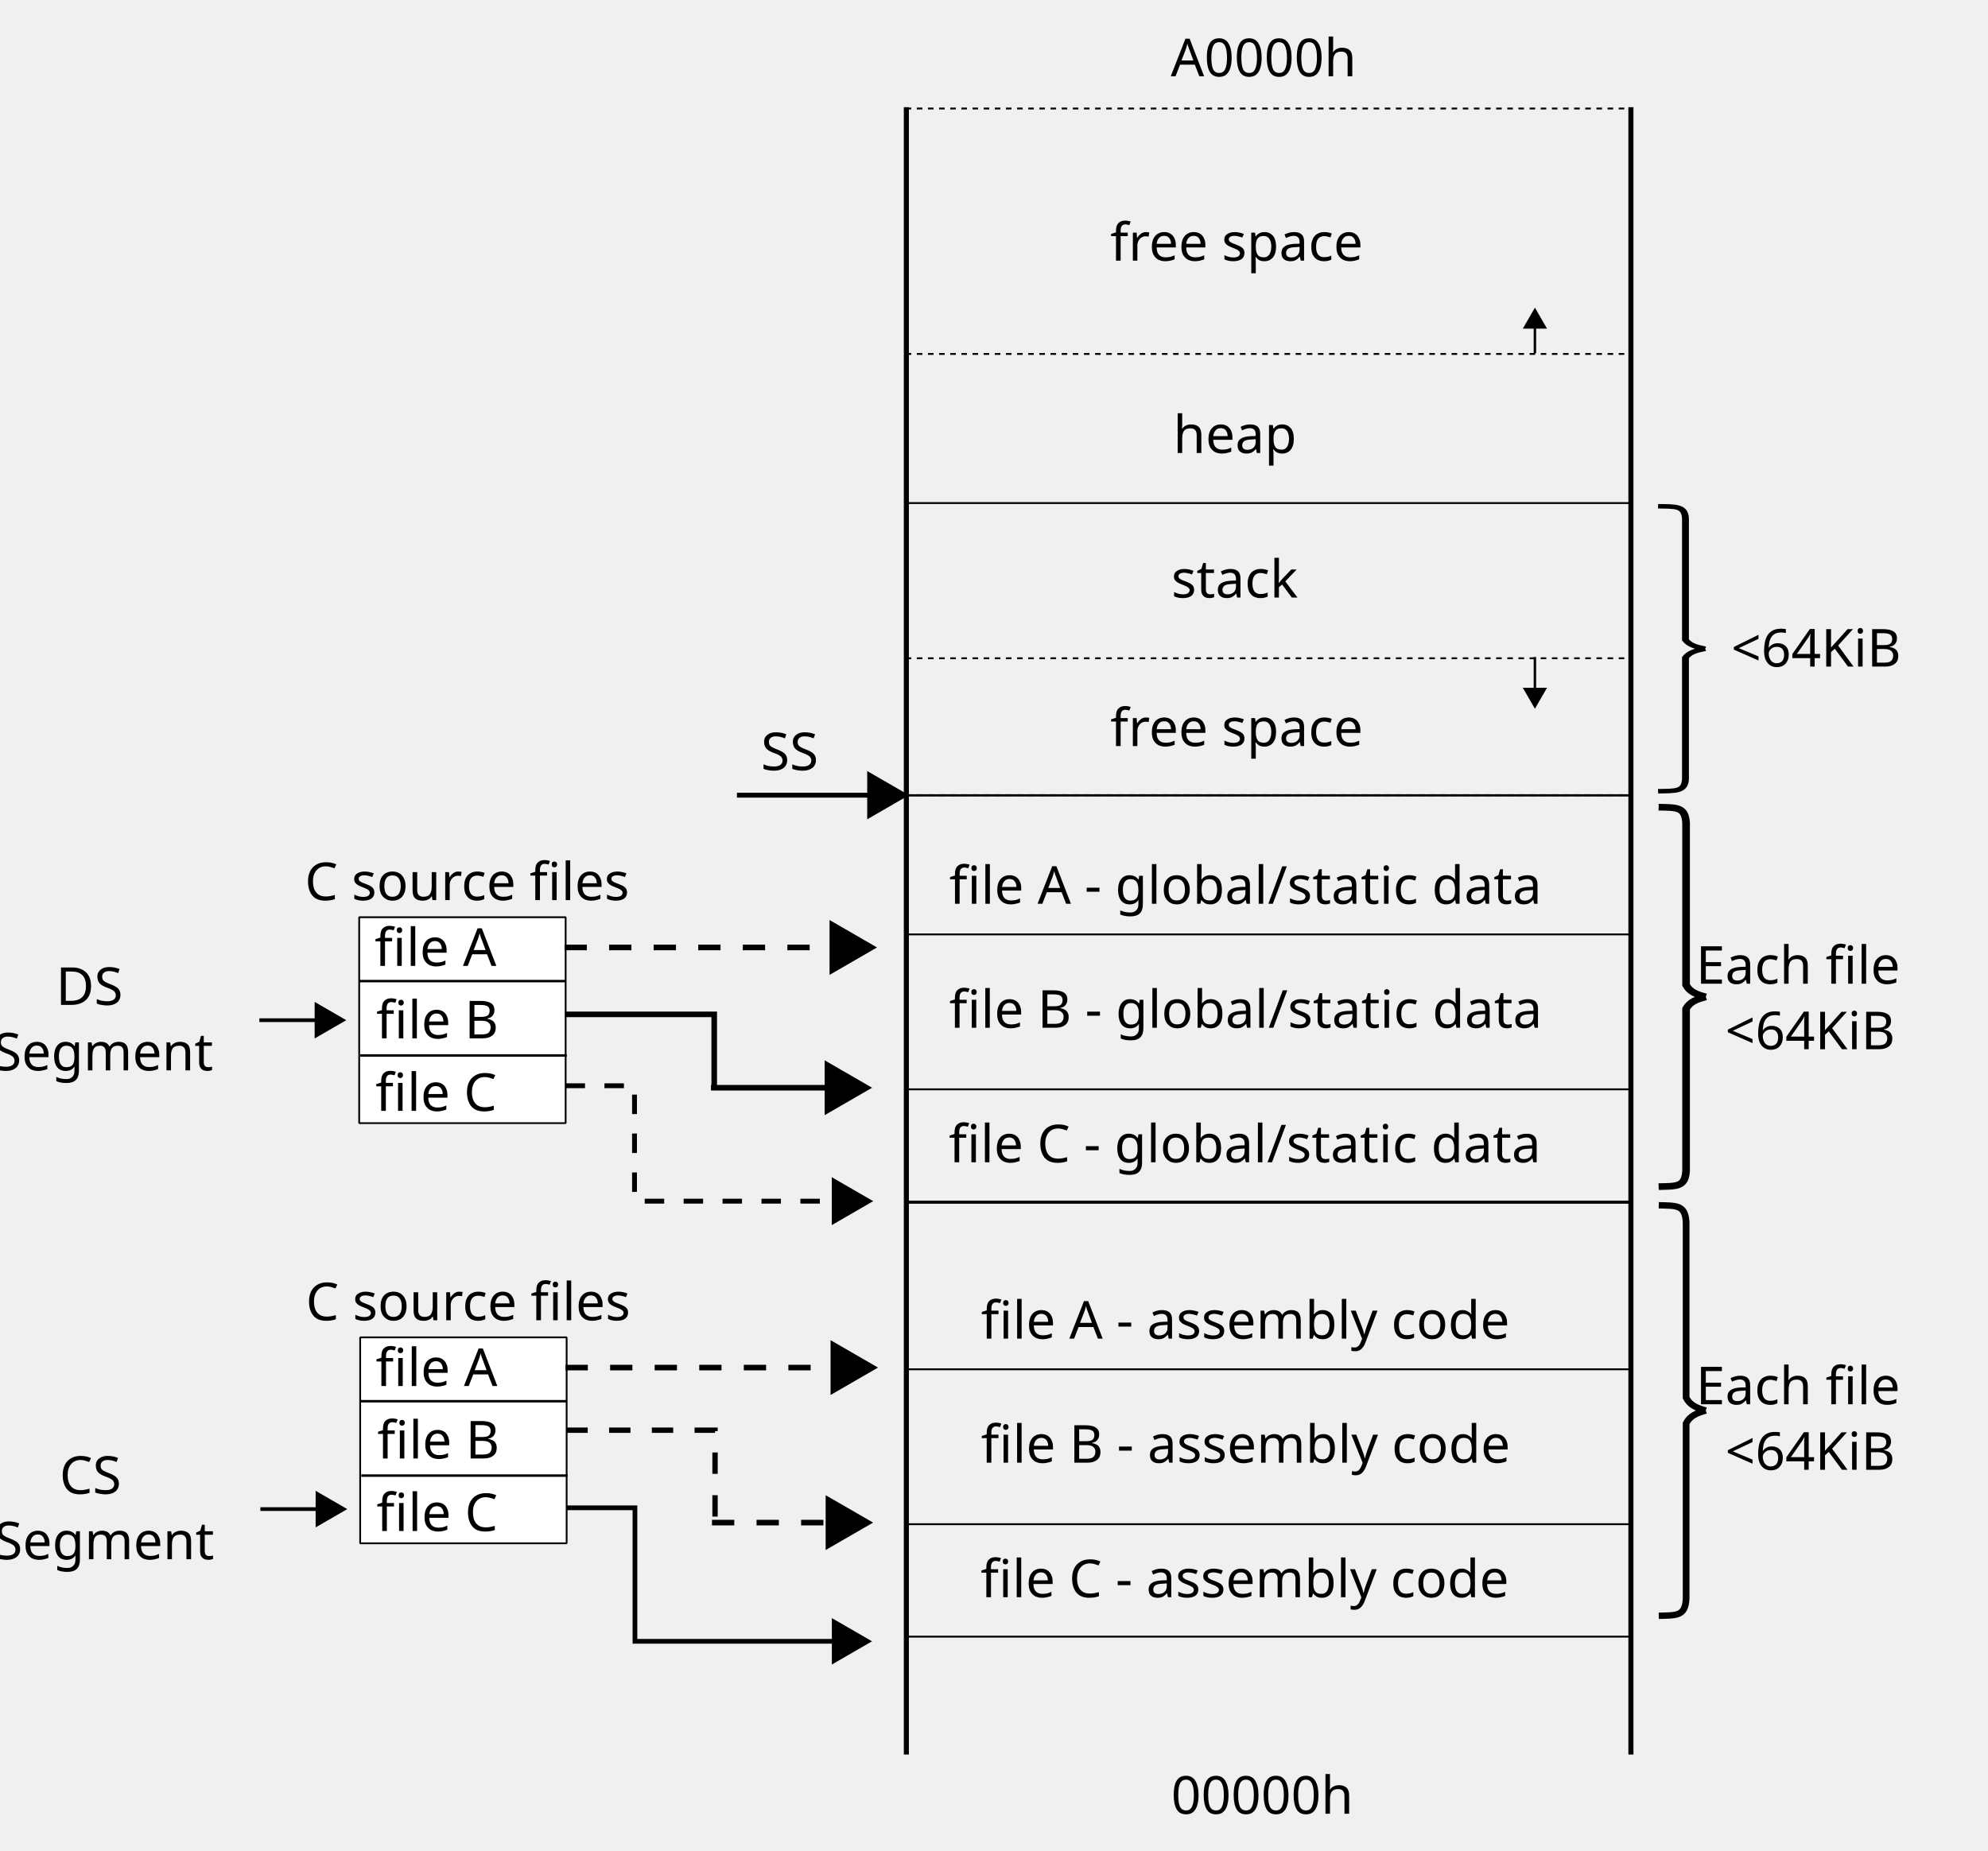
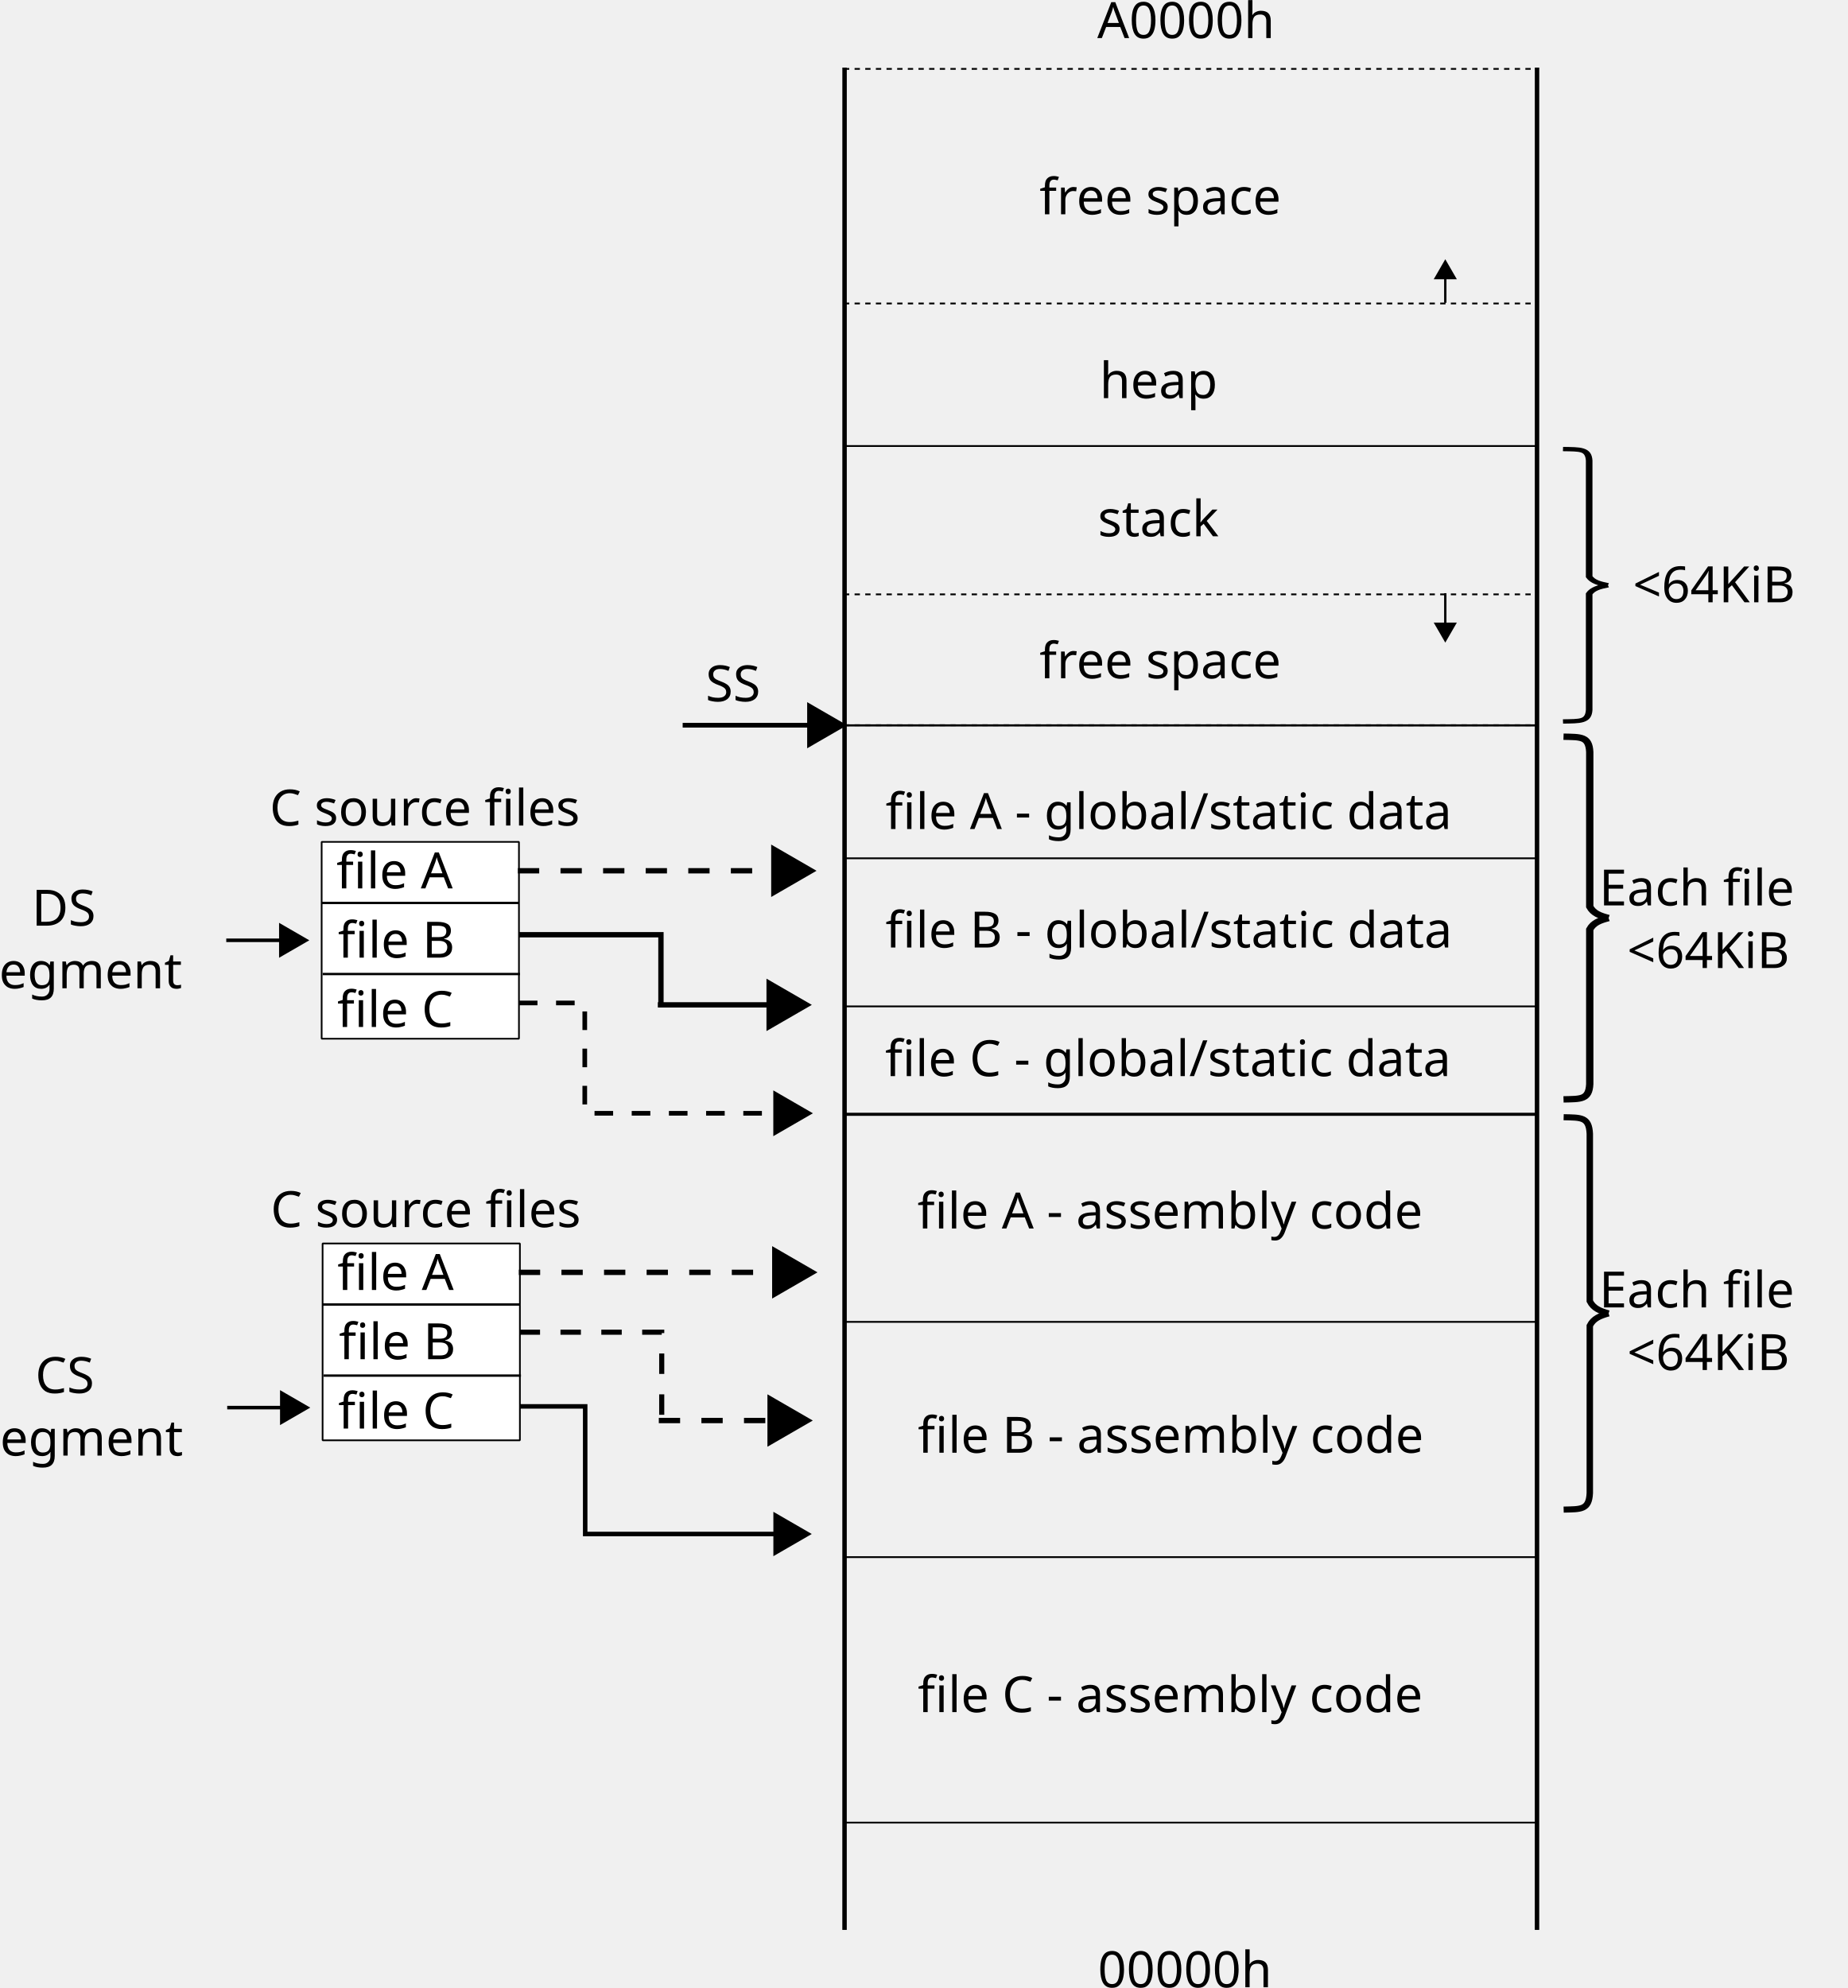
- <svg xmlns="http://www.w3.org/2000/svg" width="214.126mm" height="199.383mm" viewBox="0 0 214.126 199.383" version="1.1" id="svg8">
+ <svg xmlns="http://www.w3.org/2000/svg" width="208.267mm" height="224.046mm" viewBox="0 0 208.267 224.046" version="1.1" id="svg8">
  <defs id="defs2">
    <marker style="overflow:visible" id="marker2021" refX="0" refY="0" orient="auto">
      <path transform="scale(0.8)" style="fill:#000000;fill-opacity:1;fill-rule:evenodd;stroke:#000000;stroke-width:1pt;stroke-opacity:1" d="M 5.77,0 -2.88,5 V -5 Z" id="path2019" />
    </marker>
    <marker orient="auto" refY="0" refX="0" id="TriangleOutL-7" style="overflow:visible">
      <path id="path1057-6" d="M 5.77,0 -2.88,5 V -5 Z" style="fill:#000000;fill-opacity:1;fill-rule:evenodd;stroke:#000000;stroke-width:1pt;stroke-opacity:1" transform="scale(0.8)" />
    </marker>
    <marker orient="auto" refY="0" refX="0" id="marker2195-8" style="overflow:visible">
      <path id="path2193-8" d="M 5.77,0 -2.88,5 V -5 Z" style="fill:#000000;fill-opacity:1;fill-rule:evenodd;stroke:#000000;stroke-width:1pt;stroke-opacity:1" transform="scale(0.8)" />
    </marker>
    <marker style="overflow:visible" id="marker2021-3" refX="0" refY="0" orient="auto">
      <path transform="scale(0.8)" style="fill:#000000;fill-opacity:1;fill-rule:evenodd;stroke:#000000;stroke-width:1pt;stroke-opacity:1" d="M 5.77,0 -2.88,5 V -5 Z" id="path2019-2" />
    </marker>
    <marker style="overflow:visible" id="marker2021-3-7" refX="0" refY="0" orient="auto">
      <path transform="scale(0.8)" style="fill:#000000;fill-opacity:1;fill-rule:evenodd;stroke:#000000;stroke-width:1pt;stroke-opacity:1" d="M 5.77,0 -2.88,5 V -5 Z" id="path2019-2-6" />
    </marker>
    <marker style="overflow:visible" id="marker2153-9-0-3" refX="0" refY="0" orient="auto">
      <path transform="scale(0.8)" style="fill:#000000;fill-opacity:1;fill-rule:evenodd;stroke:#000000;stroke-width:1pt;stroke-opacity:1" d="M 5.77,0 -2.88,5 V -5 Z" id="path2151-1-8-7" />
    </marker>
    <marker orient="auto" refY="0" refX="0" id="marker2195-1-7-9-0" style="overflow:visible">
      <path id="path2193-4-9-3-1" d="M 5.77,0 -2.88,5 V -5 Z" style="fill:#000000;fill-opacity:1;fill-rule:evenodd;stroke:#000000;stroke-width:1pt;stroke-opacity:1" transform="scale(0.8)" />
    </marker>
    <marker orient="auto" refY="0" refX="0" id="TriangleOutL-5-3-3-9-0" style="overflow:visible">
      <path id="path1057-66-1-8-1-4" d="M 5.77,0 -2.88,5 V -5 Z" style="fill:#000000;fill-opacity:1;fill-rule:evenodd;stroke:#000000;stroke-width:1pt;stroke-opacity:1" transform="scale(0.8)" />
    </marker>
    <marker style="overflow:visible" id="marker2021-6" refX="0" refY="0" orient="auto">
      <path transform="scale(0.8)" style="fill:#000000;fill-opacity:1;fill-rule:evenodd;stroke:#000000;stroke-width:1pt;stroke-opacity:1" d="M 5.77,0 -2.88,5 V -5 Z" id="path2019-26" />
    </marker>
    <marker orient="auto" refY="0" refX="0" id="marker1749-7" style="overflow:visible">
      <path id="path1747-5" d="M 5.77,0 -2.88,5 V -5 Z" style="fill:#000000;fill-opacity:1;fill-rule:evenodd;stroke:#000000;stroke-width:1pt;stroke-opacity:1" transform="scale(0.8)" />
    </marker>
    <marker style="overflow:visible" id="marker1277-6" refX="0" refY="0" orient="auto">
      <path transform="scale(0.8)" style="fill:#000000;fill-opacity:1;fill-rule:evenodd;stroke:#000000;stroke-width:1pt;stroke-opacity:1" d="M 5.77,0 -2.88,5 V -5 Z" id="path1275-9" />
    </marker>
    <marker orient="auto" refY="0" refX="0" id="TriangleOutL-8" style="overflow:visible">
      <path id="path1057-7" d="M 5.77,0 -2.88,5 V -5 Z" style="fill:#000000;fill-opacity:1;fill-rule:evenodd;stroke:#000000;stroke-width:1pt;stroke-opacity:1" transform="scale(0.8)" />
    </marker>
    <marker style="overflow:visible" id="marker2021-3-73" refX="0" refY="0" orient="auto">
      <path transform="scale(0.8)" style="fill:#000000;fill-opacity:1;fill-rule:evenodd;stroke:#000000;stroke-width:1pt;stroke-opacity:1" d="M 5.77,0 -2.88,5 V -5 Z" id="path2019-2-2" />
    </marker>
    <marker orient="auto" refY="0" refX="0" id="marker1749-4-6" style="overflow:visible">
      <path id="path1747-3-5" d="M 5.77,0 -2.88,5 V -5 Z" style="fill:#000000;fill-opacity:1;fill-rule:evenodd;stroke:#000000;stroke-width:1pt;stroke-opacity:1" transform="scale(0.8)" />
    </marker>
    <marker style="overflow:visible" id="marker1277-7-2" refX="0" refY="0" orient="auto">
      <path transform="scale(0.8)" style="fill:#000000;fill-opacity:1;fill-rule:evenodd;stroke:#000000;stroke-width:1pt;stroke-opacity:1" d="M 5.77,0 -2.88,5 V -5 Z" id="path1275-1-6" />
    </marker>
    <marker orient="auto" refY="0" refX="0" id="TriangleOutL-2-5" style="overflow:visible">
      <path id="path1057-2-8" d="M 5.77,0 -2.88,5 V -5 Z" style="fill:#000000;fill-opacity:1;fill-rule:evenodd;stroke:#000000;stroke-width:1pt;stroke-opacity:1" transform="scale(0.8)" />
    </marker>
  </defs>
-   <g id="layer1" transform="translate(57.69573,11.43688)">
+   <g id="layer1" transform="translate(55.25781,7.510648)">
    <text xml:space="preserve" style="font-style:normal;font-variant:normal;font-weight:normal;font-stretch:normal;font-size:5.644px;line-height:1.25;font-family:sans-serif;-inkscape-font-specification:'sans-serif, Normal';font-variant-ligatures:normal;font-variant-caps:normal;font-variant-numeric:normal;font-feature-settings:normal;text-align:start;letter-spacing:0px;word-spacing:0px;writing-mode:lr-tb;text-anchor:start;fill:#000000;fill-opacity:1;stroke:none;stroke-width:0.265" x="128.772" y="60.367" id="text2662-8-4-1-7">
      <tspan id="tspan2660-2-6-9-2" x="128.772" y="60.367" style="stroke-width:0.265">&lt;64KiB</tspan>
    </text>
    <rect style="opacity:1;vector-effect:none;fill:#f0f0f0;fill-opacity:1;stroke:none;stroke-width:0.648;stroke-linecap:butt;stroke-linejoin:bevel;stroke-miterlimit:4;stroke-dasharray:none;stroke-dashoffset:0;stroke-opacity:1;paint-order:normal" id="rect2141-0-9-6" width="78.043" height="14.748" x="39.856" y="59.473" />
    <path style="fill:none;stroke:#000000;stroke-width:0.2;stroke-linecap:butt;stroke-linejoin:miter;stroke-miterlimit:4;stroke-dasharray:none;stroke-opacity:1" d="M 39.855,42.755 H 117.898" id="path832-7-7-4" />
    <path style="fill:none;stroke:#000000;stroke-width:0.2;stroke-linecap:butt;stroke-linejoin:miter;stroke-miterlimit:4;stroke-dasharray:none;stroke-opacity:1" d="M 39.855,74.256 H 117.898" id="path832-6-0-82-5" />
    <path style="fill:none;stroke:#000000;stroke-width:0.2;stroke-linecap:butt;stroke-linejoin:miter;stroke-miterlimit:4;stroke-dasharray:0.6, 0.6;stroke-dashoffset:0;stroke-opacity:1" d="M 39.855,59.473 H 117.898" id="path832-6-2-6-8-34-0" />
    <path style="fill:none;stroke:#000000;stroke-width:0.2;stroke-linecap:butt;stroke-linejoin:miter;stroke-miterlimit:4;stroke-dasharray:0.6, 0.6;stroke-dashoffset:0;stroke-opacity:1" d="M 39.855,74.221 H 117.898" id="path832-6-2-6-7-0-0-9-2" />
    <text xml:space="preserve" style="font-style:normal;font-variant:normal;font-weight:normal;font-stretch:normal;font-size:5.644px;line-height:1.25;font-family:sans-serif;-inkscape-font-specification:'sans-serif, Normal';font-variant-ligatures:normal;font-variant-caps:normal;font-variant-numeric:normal;font-feature-settings:normal;text-align:start;letter-spacing:0px;word-spacing:0px;writing-mode:lr-tb;text-anchor:start;fill:#000000;fill-opacity:1;stroke:none;stroke-width:0.265" x="78.992" y="37.359" id="text1439-1-42-6-1">
      <tspan x="78.992" y="37.359" style="font-style:normal;font-variant:normal;font-weight:normal;font-stretch:normal;font-size:5.644px;font-family:sans-serif;-inkscape-font-specification:'sans-serif, Normal';font-variant-ligatures:normal;font-variant-caps:normal;font-variant-numeric:normal;font-feature-settings:normal;text-align:center;writing-mode:lr-tb;text-anchor:middle;stroke-width:0.265" id="tspan2104-2-2-0">heap</tspan>
    </text>
    <text xml:space="preserve" style="font-style:normal;font-variant:normal;font-weight:normal;font-stretch:normal;font-size:5.644px;line-height:1.25;font-family:sans-serif;-inkscape-font-specification:'sans-serif, Normal';font-variant-ligatures:normal;font-variant-caps:normal;font-variant-numeric:normal;font-feature-settings:normal;text-align:start;letter-spacing:0px;word-spacing:0px;writing-mode:lr-tb;text-anchor:start;fill:#000000;fill-opacity:1;stroke:none;stroke-width:0.265" x="78.952" y="52.929" id="text1439-1-4-2-1-3">
      <tspan x="78.952" y="52.929" style="font-style:normal;font-variant:normal;font-weight:normal;font-stretch:normal;font-size:5.644px;font-family:sans-serif;-inkscape-font-specification:'sans-serif, Normal';font-variant-ligatures:normal;font-variant-caps:normal;font-variant-numeric:normal;font-feature-settings:normal;text-align:center;writing-mode:lr-tb;text-anchor:middle;stroke-width:0.265" id="tspan2104-1-0-2-7">stack</tspan>
    </text>
    <text xml:space="preserve" style="font-style:normal;font-variant:normal;font-weight:normal;font-stretch:normal;font-size:5.644px;line-height:1.25;font-family:sans-serif;-inkscape-font-specification:'sans-serif, Normal';font-variant-ligatures:normal;font-variant-caps:normal;font-variant-numeric:normal;font-feature-settings:normal;text-align:start;letter-spacing:0px;word-spacing:0px;writing-mode:lr-tb;text-anchor:start;fill:#000000;fill-opacity:1;stroke:none;stroke-width:0.265" x="79.179" y="68.932" id="text1439-1-9-5-0-8">
      <tspan x="79.179" y="68.932" style="font-style:normal;font-variant:normal;font-weight:normal;font-stretch:normal;font-size:5.644px;font-family:sans-serif;-inkscape-font-specification:'sans-serif, Normal';font-variant-ligatures:normal;font-variant-caps:normal;font-variant-numeric:normal;font-feature-settings:normal;text-align:center;writing-mode:lr-tb;text-anchor:middle;stroke-width:0.265" id="tspan2104-0-5-73-8">free space</tspan>
    </text>
    <path style="fill:none;stroke:#000000;stroke-width:0.265;stroke-linecap:butt;stroke-linejoin:miter;stroke-miterlimit:4;stroke-dasharray:none;stroke-opacity:1;marker-end:url(#marker2153-9-0-3)" d="m 107.629,59.342 v 4.063" id="path2143-2-1-6" />
    <text xml:space="preserve" style="font-style:normal;font-variant:normal;font-weight:normal;font-stretch:normal;font-size:5.644px;line-height:1.25;font-family:sans-serif;-inkscape-font-specification:'sans-serif, Normal';font-variant-ligatures:normal;font-variant-caps:normal;font-variant-numeric:normal;font-feature-settings:normal;text-align:start;letter-spacing:0px;word-spacing:0px;writing-mode:lr-tb;text-anchor:start;fill:#000000;fill-opacity:1;stroke:none;stroke-width:0.265" x="68.406" y="-3.222" id="text1439-5-0-9-4">
      <tspan id="tspan1437-6-28-0-6" x="68.406" y="-3.222" style="stroke-width:0.265">A0000h</tspan>
    </text>
-     <text xml:space="preserve" style="font-style:normal;font-variant:normal;font-weight:normal;font-stretch:normal;font-size:5.644px;line-height:1.25;font-family:sans-serif;-inkscape-font-specification:'sans-serif, Normal';font-variant-ligatures:normal;font-variant-caps:normal;font-variant-numeric:normal;font-feature-settings:normal;text-align:start;letter-spacing:0px;word-spacing:0px;writing-mode:lr-tb;text-anchor:start;fill:#000000;fill-opacity:1;stroke:none;stroke-width:0.265" x="68.445" y="183.946" id="text1439-5-8-3-5-7">
-       <tspan id="tspan1437-6-2-8-6-6" x="68.445" y="183.946" style="stroke-width:0.265">00000h</tspan>
-     </text>
    <g id="g1197-0-0-2-7-0" style="stroke-width:0.297;stroke-miterlimit:4;stroke-dasharray:none" transform="matrix(2.497615,0,0,1.637161,-218.8503,6.712386)">
      <path id="path1178-4-8-4-74-9" d="m 136.028,22.224 c 0.78,0.021 1.146,-0.022 1.181,0.791 v 7.997 c 0.162,0.345 0.457,0.471 0.848,0.588" style="fill:none;stroke:#000000;stroke-width:0.297;stroke-linecap:butt;stroke-linejoin:miter;stroke-miterlimit:4;stroke-dasharray:none;stroke-opacity:1" />
      <path id="path1178-6-1-6-7-0-7" d="m 136.028,40.976 c 0.78,-0.021 1.146,0.022 1.181,-0.791 v -7.997 c 0.162,-0.345 0.457,-0.471 0.848,-0.588" style="fill:none;stroke:#000000;stroke-width:0.297;stroke-linecap:butt;stroke-linejoin:miter;stroke-miterlimit:4;stroke-dasharray:none;stroke-opacity:1" />
    </g>
    <g id="g1197-0-0-2-6-4-6-5" style="stroke-width:0.29;stroke-miterlimit:4;stroke-dasharray:none" transform="matrix(2.496172,0,0,2.358243,-218.5813,65.98855)">
      <path id="path1178-4-8-4-8-0-4-9" d="m 136.028,22.224 c 0.78,0.021 1.146,-0.022 1.181,0.791 v 7.997 c 0.162,0.345 0.457,0.471 0.848,0.588" style="fill:none;stroke:#000000;stroke-width:0.29;stroke-linecap:butt;stroke-linejoin:miter;stroke-miterlimit:4;stroke-dasharray:none;stroke-opacity:1" />
      <path id="path1178-6-1-6-7-7-9-7-7" d="m 136.028,40.976 c 0.78,-0.021 1.146,0.022 1.181,-0.791 v -7.997 c 0.162,-0.345 0.457,-0.471 0.848,-0.588" style="fill:none;stroke:#000000;stroke-width:0.29;stroke-linecap:butt;stroke-linejoin:miter;stroke-miterlimit:4;stroke-dasharray:none;stroke-opacity:1" />
    </g>
    <rect style="opacity:1;vector-effect:none;fill:#f0f0f0;fill-opacity:1;stroke:none;stroke-width:0.868;stroke-linecap:butt;stroke-linejoin:bevel;stroke-miterlimit:4;stroke-dasharray:none;stroke-dashoffset:0;stroke-opacity:1;paint-order:normal" id="rect2141-0-2-5-8" width="78.043" height="26.438" x="39.856" y="0.253" />
    <path style="fill:none;stroke:#000000;stroke-width:0.2;stroke-linecap:butt;stroke-linejoin:miter;stroke-miterlimit:4;stroke-dasharray:0.6, 0.6;stroke-dashoffset:0;stroke-opacity:1" d="M 39.855,0.253 H 117.898" id="path832-6-2-6-8-3-2-3" />
    <text xml:space="preserve" style="font-style:normal;font-variant:normal;font-weight:normal;font-stretch:normal;font-size:5.644px;line-height:1.25;font-family:sans-serif;-inkscape-font-specification:'sans-serif, Normal';font-variant-ligatures:normal;font-variant-caps:normal;font-variant-numeric:normal;font-feature-settings:normal;text-align:start;letter-spacing:0px;word-spacing:0px;writing-mode:lr-tb;text-anchor:start;fill:#000000;fill-opacity:1;stroke:none;stroke-width:0.265" x="79.179" y="16.64" id="text1439-1-9-5-1-0-8">
      <tspan x="79.179" y="16.64" style="font-style:normal;font-variant:normal;font-weight:normal;font-stretch:normal;font-size:5.644px;font-family:sans-serif;-inkscape-font-specification:'sans-serif, Normal';font-variant-ligatures:normal;font-variant-caps:normal;font-variant-numeric:normal;font-feature-settings:normal;text-align:center;writing-mode:lr-tb;text-anchor:middle;stroke-width:0.265" id="tspan2104-0-5-7-6-3">free space</tspan>
    </text>
    <path style="fill:none;stroke:#000000;stroke-width:0.265px;stroke-linecap:butt;stroke-linejoin:miter;stroke-opacity:1;marker-end:url(#marker2195-1-7-9-0)" d="M 107.629,26.614 V 23.212" id="path2185-9-9-6-7" />
-     <g id="g881-7-4-9" transform="matrix(1,0,0,1.99987,2.508925,-97.8318)" style="stroke-width:0.547;stroke-miterlimit:4;stroke-dasharray:none">
-       <path id="path815-5-6-3" d="M 37.418,48.974 V 137.707" style="fill:none;stroke:#000000;stroke-width:0.547;stroke-linecap:butt;stroke-linejoin:miter;stroke-miterlimit:4;stroke-dasharray:none;stroke-opacity:1" />
-       <path id="path815-4-8-2-7" d="M 115.46,48.974 V 137.707" style="fill:none;stroke:#000000;stroke-width:0.547;stroke-linecap:butt;stroke-linejoin:miter;stroke-miterlimit:4;stroke-dasharray:none;stroke-opacity:1" />
+     <g id="g881-7-4-9" transform="matrix(0.9999985,0,0,2.12217,2.509038,-103.8214)" style="stroke-width:0.501;stroke-miterlimit:4;stroke-dasharray:none">
+       <path id="path815-5-6-3" d="M 37.418,48.974 37.415,147.873" style="fill:none;stroke:#000000;stroke-width:0.501;stroke-linecap:butt;stroke-linejoin:miter;stroke-miterlimit:4;stroke-dasharray:none;stroke-opacity:1" />
+       <path id="path815-4-8-2-7" d="m 115.46,48.974 -0.002,98.899" style="fill:none;stroke:#000000;stroke-width:0.501;stroke-linecap:butt;stroke-linejoin:miter;stroke-miterlimit:4;stroke-dasharray:none;stroke-opacity:1" />
    </g>
    <g id="g1197-0-0-2-5-8-8" style="stroke-width:0.329;stroke-miterlimit:4;stroke-dasharray:none" transform="matrix(2.503729,0,0,2.179716,-219.6234,27.0722)">
      <path id="path1178-4-8-4-7-9-7" d="m 136.028,22.224 c 0.78,0.021 1.146,-0.022 1.181,0.791 v 7.997 c 0.162,0.345 0.457,0.471 0.848,0.588" style="fill:none;stroke:#000000;stroke-width:0.329;stroke-linecap:butt;stroke-linejoin:miter;stroke-miterlimit:4;stroke-dasharray:none;stroke-opacity:1" />
      <path id="path1178-6-1-6-7-4-6-4" d="m 136.028,40.976 c 0.78,-0.021 1.146,0.022 1.181,-0.791 v -7.997 c 0.162,-0.345 0.457,-0.471 0.848,-0.588" style="fill:none;stroke:#000000;stroke-width:0.329;stroke-linecap:butt;stroke-linejoin:miter;stroke-miterlimit:4;stroke-dasharray:none;stroke-opacity:1" />
    </g>
    <text xml:space="preserve" style="font-style:normal;font-variant:normal;font-weight:normal;font-stretch:normal;font-size:5.644px;line-height:1.25;font-family:sans-serif;-inkscape-font-specification:'sans-serif, Normal';font-variant-ligatures:normal;font-variant-caps:normal;font-variant-numeric:normal;font-feature-settings:normal;text-align:start;letter-spacing:0px;word-spacing:0px;writing-mode:lr-tb;text-anchor:start;fill:#000000;fill-opacity:1;stroke:none;stroke-width:0.265" x="140.948" y="139.836" id="text2662-5-0">
      <tspan id="tspan2660-29-9" x="141.847" y="139.836" style="font-style:normal;font-variant:normal;font-weight:normal;font-stretch:normal;font-size:5.644px;font-family:sans-serif;-inkscape-font-specification:'sans-serif, Normal';font-variant-ligatures:normal;font-variant-caps:normal;font-variant-numeric:normal;font-feature-settings:normal;text-align:center;writing-mode:lr-tb;text-anchor:middle;stroke-width:0.265">Each file </tspan>
      <tspan x="140.948" y="146.891" style="font-style:normal;font-variant:normal;font-weight:normal;font-stretch:normal;font-size:5.644px;font-family:sans-serif;-inkscape-font-specification:'sans-serif, Normal';font-variant-ligatures:normal;font-variant-caps:normal;font-variant-numeric:normal;font-feature-settings:normal;text-align:center;writing-mode:lr-tb;text-anchor:middle;stroke-width:0.265" id="tspan1012-8">&lt;64KiB</tspan>
    </text>
    <text xml:space="preserve" style="font-style:normal;font-variant:normal;font-weight:normal;font-stretch:normal;font-size:5.644px;line-height:1.25;font-family:sans-serif;-inkscape-font-specification:'sans-serif, Normal';font-variant-ligatures:normal;font-variant-caps:normal;font-variant-numeric:normal;font-feature-settings:normal;text-align:start;letter-spacing:0px;word-spacing:0px;writing-mode:lr-tb;text-anchor:start;fill:#000000;fill-opacity:1;stroke:none;stroke-width:0.265" x="140.948" y="94.529" id="text2662-5-0-8">
      <tspan id="tspan2660-29-9-5" x="141.847" y="94.529" style="font-style:normal;font-variant:normal;font-weight:normal;font-stretch:normal;font-size:5.644px;font-family:sans-serif;-inkscape-font-specification:'sans-serif, Normal';font-variant-ligatures:normal;font-variant-caps:normal;font-variant-numeric:normal;font-feature-settings:normal;text-align:center;writing-mode:lr-tb;text-anchor:middle;stroke-width:0.265">Each file </tspan>
      <tspan x="140.948" y="101.585" style="font-style:normal;font-variant:normal;font-weight:normal;font-stretch:normal;font-size:5.644px;font-family:sans-serif;-inkscape-font-specification:'sans-serif, Normal';font-variant-ligatures:normal;font-variant-caps:normal;font-variant-numeric:normal;font-feature-settings:normal;text-align:center;writing-mode:lr-tb;text-anchor:middle;stroke-width:0.265" id="tspan1012-8-8">&lt;64KiB</tspan>
    </text>
    <path style="fill:none;stroke:#000000;stroke-width:0.528;stroke-linecap:butt;stroke-linejoin:miter;stroke-miterlimit:4;stroke-dasharray:none;stroke-opacity:1;marker-end:url(#TriangleOutL-5-3-3-9-0)" d="m 21.68,74.221 h 15.529" id="path913-4-4-0-0-2" />
    <text xml:space="preserve" style="font-style:normal;font-variant:normal;font-weight:normal;font-stretch:normal;font-size:5.644px;line-height:1.25;font-family:sans-serif;-inkscape-font-specification:'sans-serif, Normal';font-variant-ligatures:normal;font-variant-caps:normal;font-variant-numeric:normal;font-feature-settings:normal;text-align:start;letter-spacing:0px;word-spacing:0px;writing-mode:lr-tb;text-anchor:start;fill:#000000;fill-opacity:1;stroke:none;stroke-width:0.265" x="24.261" y="71.523" id="text2619-7-0-6-4-4-9">
      <tspan id="tspan2617-8-0-9-7-8-6" x="24.261" y="71.523" style="stroke-width:0.265">SS</tspan>
    </text>
    <path style="fill:none;stroke:#000000;stroke-width:0.2;stroke-linecap:butt;stroke-linejoin:miter;stroke-miterlimit:4;stroke-dasharray:0.6, 0.6;stroke-dashoffset:0;stroke-opacity:1" d="M 39.855,26.691 H 117.898" id="path832-6-2-6-7-0-0-0-6-3" />
    <path style="fill:none;stroke:#000000;stroke-width:0.2;stroke-linecap:butt;stroke-linejoin:miter;stroke-miterlimit:4;stroke-dasharray:none;stroke-opacity:1" d="M 39.927,118.018 H 117.969" id="path832-28" />
-     <path style="fill:none;stroke:#000000;stroke-width:0.2;stroke-linecap:butt;stroke-linejoin:miter;stroke-miterlimit:4;stroke-dasharray:none;stroke-opacity:1" d="M 39.927,164.865 H 117.969" id="path832-6-2" />
    <path style="fill:none;stroke:#000000;stroke-width:0.6;stroke-linecap:butt;stroke-linejoin:miter;stroke-miterlimit:4;stroke-dasharray:2.4, 2.4;stroke-dashoffset:0;stroke-opacity:1;marker-end:url(#TriangleOutL-8)" d="m 18.992,152.582 h 13.944" id="path913-9" />
-     <text xml:space="preserve" style="font-style:normal;font-variant:normal;font-weight:normal;font-stretch:normal;font-size:5.644px;line-height:1.25;font-family:sans-serif;-inkscape-font-specification:'sans-serif, Normal';font-variant-ligatures:normal;font-variant-caps:normal;font-variant-numeric:normal;font-feature-settings:normal;text-align:start;letter-spacing:0px;word-spacing:0px;writing-mode:lr-tb;text-anchor:start;fill:#000000;fill-opacity:1;stroke:none;stroke-width:0.265" x="47.972" y="146.123" id="text1439-9">
-       <tspan id="tspan1437-60" x="47.972" y="146.123" style="stroke-width:0.265">file B - assembly code</tspan>
-     </text>
    <text xml:space="preserve" style="font-style:normal;font-variant:normal;font-weight:normal;font-stretch:normal;font-size:5.644px;line-height:1.25;font-family:sans-serif;-inkscape-font-specification:'sans-serif, Normal';font-variant-ligatures:normal;font-variant-caps:normal;font-variant-numeric:normal;font-feature-settings:normal;text-align:start;letter-spacing:0px;word-spacing:0px;writing-mode:lr-tb;text-anchor:start;fill:#000000;fill-opacity:1;stroke:none;stroke-width:0.265" x="-42.817" y="149.476" id="text2619-27">
      <tspan id="tspan2617-6" x="-42.817" y="149.476" style="font-style:normal;font-variant:normal;font-weight:normal;font-stretch:normal;font-size:5.644px;font-family:sans-serif;-inkscape-font-specification:'sans-serif, Normal';font-variant-ligatures:normal;font-variant-caps:normal;font-variant-numeric:normal;font-feature-settings:normal;text-align:center;writing-mode:lr-tb;text-anchor:middle;stroke-width:0.265">CS</tspan>
      <tspan x="-42.817" y="156.532" style="font-style:normal;font-variant:normal;font-weight:normal;font-stretch:normal;font-size:5.644px;font-family:sans-serif;-inkscape-font-specification:'sans-serif, Normal';font-variant-ligatures:normal;font-variant-caps:normal;font-variant-numeric:normal;font-feature-settings:normal;text-align:center;writing-mode:lr-tb;text-anchor:middle;stroke-width:0.265" id="tspan2353-1">Segment</tspan>
-     </text>
-     <path style="fill:none;stroke:#000000;stroke-width:0.2;stroke-linecap:butt;stroke-linejoin:miter;stroke-miterlimit:4;stroke-dasharray:none;stroke-opacity:1" d="M 39.927,136.065 H 117.969" id="path832-2-3" />
-     <path style="fill:none;stroke:#000000;stroke-width:0.2;stroke-linecap:butt;stroke-linejoin:miter;stroke-miterlimit:4;stroke-dasharray:none;stroke-opacity:1" d="M 39.927,152.754 H 117.969" id="path832-2-7-2" />
-     <text xml:space="preserve" style="font-style:normal;font-variant:normal;font-weight:normal;font-stretch:normal;font-size:5.644px;line-height:1.25;font-family:sans-serif;-inkscape-font-specification:'sans-serif, Normal';font-variant-ligatures:normal;font-variant-caps:normal;font-variant-numeric:normal;font-feature-settings:normal;text-align:start;letter-spacing:0px;word-spacing:0px;writing-mode:lr-tb;text-anchor:start;fill:#000000;fill-opacity:1;stroke:none;stroke-width:0.265" x="47.934" y="160.615" id="text1439-2-1">
-       <tspan id="tspan1437-96-5" x="47.934" y="160.615" style="stroke-width:0.265">file C - assembly code</tspan>
-     </text>
-     <text xml:space="preserve" style="font-style:normal;font-variant:normal;font-weight:normal;font-stretch:normal;font-size:5.644px;line-height:1.25;font-family:sans-serif;-inkscape-font-specification:'sans-serif, Normal';font-variant-ligatures:normal;font-variant-caps:normal;font-variant-numeric:normal;font-feature-settings:normal;text-align:start;letter-spacing:0px;word-spacing:0px;writing-mode:lr-tb;text-anchor:start;fill:#000000;fill-opacity:1;stroke:none;stroke-width:0.265" x="47.978" y="132.769" id="text1439-10-99">
-       <tspan id="tspan1437-42-1" x="47.978" y="132.769" style="stroke-width:0.265">file A - assembly code</tspan>
    </text>
    <rect style="opacity:1;vector-effect:none;fill:#ffffff;fill-opacity:1;stroke:#000000;stroke-width:0.19;stroke-linecap:butt;stroke-linejoin:bevel;stroke-miterlimit:4;stroke-dasharray:none;stroke-dashoffset:0;stroke-opacity:1;paint-order:normal" id="rect979-4" width="22.236" height="22.183" x="-18.9" y="132.627" />
    <text xml:space="preserve" style="font-style:normal;font-variant:normal;font-weight:normal;font-stretch:normal;font-size:5.644px;line-height:1.25;font-family:sans-serif;-inkscape-font-specification:'sans-serif, Normal';font-variant-ligatures:normal;font-variant-caps:normal;font-variant-numeric:normal;font-feature-settings:normal;text-align:start;letter-spacing:0px;word-spacing:0px;writing-mode:lr-tb;text-anchor:start;fill:#000000;fill-opacity:1;stroke:none;stroke-width:0.265" x="-17.227" y="137.867" id="text1022-5">
      <tspan id="tspan1020-8" x="-17.227" y="137.867" style="stroke-width:0.265">file A</tspan>
    </text>
    <text xml:space="preserve" style="font-style:normal;font-variant:normal;font-weight:normal;font-stretch:normal;font-size:5.644px;line-height:1.25;font-family:sans-serif;-inkscape-font-specification:'sans-serif, Normal';font-variant-ligatures:normal;font-variant-caps:normal;font-variant-numeric:normal;font-feature-settings:normal;text-align:start;letter-spacing:0px;word-spacing:0px;writing-mode:lr-tb;text-anchor:start;fill:#000000;fill-opacity:1;stroke:none;stroke-width:0.265" x="-17.056" y="145.675" id="text1022-8-7">
      <tspan id="tspan1020-7-0" x="-17.056" y="145.675" style="stroke-width:0.265">file B</tspan>
    </text>
    <text xml:space="preserve" style="font-style:normal;font-variant:normal;font-weight:normal;font-stretch:normal;font-size:5.644px;line-height:1.25;font-family:sans-serif;-inkscape-font-specification:'sans-serif, Normal';font-variant-ligatures:normal;font-variant-caps:normal;font-variant-numeric:normal;font-feature-settings:normal;text-align:start;letter-spacing:0px;word-spacing:0px;writing-mode:lr-tb;text-anchor:start;fill:#000000;fill-opacity:1;stroke:none;stroke-width:0.265" x="-17.137" y="153.484" id="text1022-87-4">
      <tspan id="tspan1020-0-8" x="-17.137" y="153.484" style="stroke-width:0.265">file C</tspan>
    </text>
    <path style="fill:none;stroke:#000000;stroke-width:0.265px;stroke-linecap:butt;stroke-linejoin:miter;stroke-opacity:1" d="M -18.9,139.506 H 3.336" id="path1050-0" />
    <path style="fill:none;stroke:#000000;stroke-width:0.265px;stroke-linecap:butt;stroke-linejoin:miter;stroke-opacity:1" d="M -18.782,147.518 H 3.454" id="path1050-5-4" />
    <text xml:space="preserve" style="font-style:normal;font-variant:normal;font-weight:normal;font-stretch:normal;font-size:5.644px;line-height:1.25;font-family:sans-serif;-inkscape-font-specification:'sans-serif, Normal';font-variant-ligatures:normal;font-variant-caps:normal;font-variant-numeric:normal;font-feature-settings:normal;text-align:start;letter-spacing:0px;word-spacing:0px;writing-mode:lr-tb;text-anchor:start;fill:#000000;fill-opacity:1;stroke:none;stroke-width:0.265" x="-24.755" y="130.78" id="text1069-2">
      <tspan id="tspan1067-9" x="-24.755" y="130.78" style="stroke-width:0.265">C source files</tspan>
    </text>
    <path style="fill:none;stroke:#000000;stroke-width:0.6;stroke-linecap:butt;stroke-linejoin:miter;stroke-miterlimit:4;stroke-dasharray:2.4, 2.4;stroke-dashoffset:0;stroke-opacity:1;marker-end:url(#marker1277-6)" d="M 3.219,135.882 H 33.465" id="path1251-6" />
    <path style="fill:none;stroke:#000000;stroke-width:0.575;stroke-linecap:butt;stroke-linejoin:miter;stroke-miterlimit:4;stroke-dasharray:2.302, 2.302;stroke-dashoffset:0;stroke-opacity:1" d="M 3.304,142.627 H 19.32 v 10.743" id="path1253-1" />
    <path style="fill:none;stroke:#000000;stroke-width:0.508;stroke-linecap:butt;stroke-linejoin:miter;stroke-miterlimit:4;stroke-dasharray:none;stroke-opacity:1;marker-end:url(#marker1749-7)" d="m 3.293,150.988 h 7.401 v 14.381 h 22.65" id="path1255-0" />
    <path style="fill:none;stroke:#000000;stroke-width:0.4;stroke-linecap:butt;stroke-linejoin:miter;stroke-miterlimit:4;stroke-dasharray:none;stroke-opacity:1;marker-end:url(#marker2021-6)" d="m -29.65,151.126 h 7.087" id="path2011-4" />
    <path style="fill:none;stroke:#000000;stroke-width:0.2;stroke-linecap:butt;stroke-linejoin:miter;stroke-miterlimit:4;stroke-dasharray:none;stroke-opacity:1" d="M 39.856,74.221 H 117.898" id="path832-6-79" />
    <path style="fill:none;stroke:#000000;stroke-width:0.2;stroke-linecap:butt;stroke-linejoin:miter;stroke-miterlimit:4;stroke-dasharray:none;stroke-opacity:1" d="M 39.924,118.13 H 117.967" id="path832-6-2-8-6" />
    <path style="fill:none;stroke:#000000;stroke-width:0.2;stroke-linecap:butt;stroke-linejoin:miter;stroke-miterlimit:4;stroke-dasharray:none;stroke-opacity:1" d="M 39.927,118.018 H 117.969" id="path832-6-7-0" />
    <text xml:space="preserve" style="font-style:normal;font-variant:normal;font-weight:normal;font-stretch:normal;font-size:5.644px;line-height:1.25;font-family:sans-serif;-inkscape-font-specification:'sans-serif, Normal';font-variant-ligatures:normal;font-variant-caps:normal;font-variant-numeric:normal;font-feature-settings:normal;text-align:start;letter-spacing:0px;word-spacing:0px;writing-mode:lr-tb;text-anchor:start;fill:#000000;fill-opacity:1;stroke:none;stroke-width:0.265" x="44.547" y="99.276" id="text1439-1-4">
      <tspan id="tspan1437-3-1" x="44.547" y="99.276" style="stroke-width:0.265">file B - global/static data</tspan>
    </text>
    <path style="fill:none;stroke:#000000;stroke-width:0.2;stroke-linecap:butt;stroke-linejoin:miter;stroke-miterlimit:4;stroke-dasharray:none;stroke-opacity:1" d="M 39.927,89.219 H 117.969" id="path832-2-8-0" />
    <path style="fill:none;stroke:#000000;stroke-width:0.2;stroke-linecap:butt;stroke-linejoin:miter;stroke-miterlimit:4;stroke-dasharray:none;stroke-opacity:1" d="M 39.927,105.908 H 117.969" id="path832-2-7-0-4" />
    <text xml:space="preserve" style="font-style:normal;font-variant:normal;font-weight:normal;font-stretch:normal;font-size:5.644px;line-height:1.25;font-family:sans-serif;-inkscape-font-specification:'sans-serif, Normal';font-variant-ligatures:normal;font-variant-caps:normal;font-variant-numeric:normal;font-feature-settings:normal;text-align:start;letter-spacing:0px;word-spacing:0px;writing-mode:lr-tb;text-anchor:start;fill:#000000;fill-opacity:1;stroke:none;stroke-width:0.265" x="44.509" y="113.768" id="text1439-2-9-8">
      <tspan id="tspan1437-96-7-7" x="44.509" y="113.768" style="stroke-width:0.265">file C - global/static data</tspan>
    </text>
    <text xml:space="preserve" style="font-style:normal;font-variant:normal;font-weight:normal;font-stretch:normal;font-size:5.644px;line-height:1.25;font-family:sans-serif;-inkscape-font-specification:'sans-serif, Normal';font-variant-ligatures:normal;font-variant-caps:normal;font-variant-numeric:normal;font-feature-settings:normal;text-align:start;letter-spacing:0px;word-spacing:0px;writing-mode:lr-tb;text-anchor:start;fill:#000000;fill-opacity:1;stroke:none;stroke-width:0.265" x="44.553" y="85.922" id="text1439-10-9-0">
      <tspan id="tspan1437-42-9-8" x="44.553" y="85.922" style="stroke-width:0.265">file A - global/static data</tspan>
    </text>
    <path style="fill:none;stroke:#000000;stroke-width:0.6;stroke-linecap:butt;stroke-linejoin:miter;stroke-miterlimit:4;stroke-dasharray:none;stroke-dashoffset:0;stroke-opacity:1;marker-end:url(#TriangleOutL-2-5)" d="m 18.884,105.737 h 13.944" id="path913-0-6" />
    <text xml:space="preserve" style="font-style:normal;font-variant:normal;font-weight:normal;font-stretch:normal;font-size:5.644px;line-height:1.25;font-family:sans-serif;-inkscape-font-specification:'sans-serif, Normal';font-variant-ligatures:normal;font-variant-caps:normal;font-variant-numeric:normal;font-feature-settings:normal;text-align:start;letter-spacing:0px;word-spacing:0px;writing-mode:lr-tb;text-anchor:start;fill:#000000;fill-opacity:1;stroke:none;stroke-width:0.265" x="-42.924" y="96.81" id="text2619-2-2">
      <tspan id="tspan2617-1-4" x="-42.924" y="96.81" style="font-style:normal;font-variant:normal;font-weight:normal;font-stretch:normal;font-size:5.644px;font-family:sans-serif;-inkscape-font-specification:'sans-serif, Normal';font-variant-ligatures:normal;font-variant-caps:normal;font-variant-numeric:normal;font-feature-settings:normal;text-align:center;writing-mode:lr-tb;text-anchor:middle;stroke-width:0.265">DS</tspan>
      <tspan x="-42.924" y="103.866" style="font-style:normal;font-variant:normal;font-weight:normal;font-stretch:normal;font-size:5.644px;font-family:sans-serif;-inkscape-font-specification:'sans-serif, Normal';font-variant-ligatures:normal;font-variant-caps:normal;font-variant-numeric:normal;font-feature-settings:normal;text-align:center;writing-mode:lr-tb;text-anchor:middle;stroke-width:0.265" id="tspan2353-7-7">Segment</tspan>
    </text>
    <rect style="opacity:1;vector-effect:none;fill:#ffffff;fill-opacity:1;stroke:#000000;stroke-width:0.19;stroke-linecap:butt;stroke-linejoin:bevel;stroke-miterlimit:4;stroke-dasharray:none;stroke-dashoffset:0;stroke-opacity:1;paint-order:normal" id="rect979-5-9" width="22.236" height="22.183" x="-19.007" y="87.369" />
    <text xml:space="preserve" style="font-style:normal;font-variant:normal;font-weight:normal;font-stretch:normal;font-size:5.644px;line-height:1.25;font-family:sans-serif;-inkscape-font-specification:'sans-serif, Normal';font-variant-ligatures:normal;font-variant-caps:normal;font-variant-numeric:normal;font-feature-settings:normal;text-align:start;letter-spacing:0px;word-spacing:0px;writing-mode:lr-tb;text-anchor:start;fill:#000000;fill-opacity:1;stroke:none;stroke-width:0.265" x="-17.334" y="92.609" id="text1022-1-3">
      <tspan id="tspan1020-74-9" x="-17.334" y="92.609" style="stroke-width:0.265">file A</tspan>
    </text>
    <text xml:space="preserve" style="font-style:normal;font-variant:normal;font-weight:normal;font-stretch:normal;font-size:5.644px;line-height:1.25;font-family:sans-serif;-inkscape-font-specification:'sans-serif, Normal';font-variant-ligatures:normal;font-variant-caps:normal;font-variant-numeric:normal;font-feature-settings:normal;text-align:start;letter-spacing:0px;word-spacing:0px;writing-mode:lr-tb;text-anchor:start;fill:#000000;fill-opacity:1;stroke:none;stroke-width:0.265" x="-17.163" y="100.417" id="text1022-8-1-2">
      <tspan id="tspan1020-7-7-8" x="-17.163" y="100.417" style="stroke-width:0.265">file B</tspan>
    </text>
    <text xml:space="preserve" style="font-style:normal;font-variant:normal;font-weight:normal;font-stretch:normal;font-size:5.644px;line-height:1.25;font-family:sans-serif;-inkscape-font-specification:'sans-serif, Normal';font-variant-ligatures:normal;font-variant-caps:normal;font-variant-numeric:normal;font-feature-settings:normal;text-align:start;letter-spacing:0px;word-spacing:0px;writing-mode:lr-tb;text-anchor:start;fill:#000000;fill-opacity:1;stroke:none;stroke-width:0.265" x="-17.245" y="108.226" id="text1022-87-1-3">
      <tspan id="tspan1020-0-1-0" x="-17.245" y="108.226" style="stroke-width:0.265">file C</tspan>
    </text>
    <path style="fill:none;stroke:#000000;stroke-width:0.265px;stroke-linecap:butt;stroke-linejoin:miter;stroke-opacity:1" d="M -19.007,94.249 H 3.229" id="path1050-1-1" />
    <path style="fill:none;stroke:#000000;stroke-width:0.265px;stroke-linecap:butt;stroke-linejoin:miter;stroke-opacity:1" d="M -18.89,102.261 H 3.346" id="path1050-5-7-7" />
    <text xml:space="preserve" style="font-style:normal;font-variant:normal;font-weight:normal;font-stretch:normal;font-size:5.644px;line-height:1.25;font-family:sans-serif;-inkscape-font-specification:'sans-serif, Normal';font-variant-ligatures:normal;font-variant-caps:normal;font-variant-numeric:normal;font-feature-settings:normal;text-align:start;letter-spacing:0px;word-spacing:0px;writing-mode:lr-tb;text-anchor:start;fill:#000000;fill-opacity:1;stroke:none;stroke-width:0.265" x="-24.863" y="85.522" id="text1069-0-8">
      <tspan id="tspan1067-4-9" x="-24.863" y="85.522" style="stroke-width:0.265">C source files</tspan>
    </text>
    <path style="fill:none;stroke:#000000;stroke-width:0.6;stroke-linecap:butt;stroke-linejoin:miter;stroke-miterlimit:4;stroke-dasharray:2.4, 2.4;stroke-dashoffset:0;stroke-opacity:1;marker-end:url(#marker1277-7-2)" d="M 3.112,90.625 H 33.358" id="path1251-0-1" />
    <path style="fill:none;stroke:#000000;stroke-width:0.6;stroke-linecap:butt;stroke-linejoin:miter;stroke-miterlimit:4;stroke-dasharray:none;stroke-dashoffset:0;stroke-opacity:1" d="M 3.177,97.833 H 19.232 v 8.104" id="path1253-8-5" />
    <path style="fill:none;stroke:#000000;stroke-width:0.524;stroke-linecap:butt;stroke-linejoin:miter;stroke-miterlimit:4;stroke-dasharray:2.096, 2.096;stroke-dashoffset:0;stroke-opacity:1;marker-end:url(#marker1749-4-6)" d="m 3.219,105.522 h 7.428 v 12.433 h 22.734" id="path1255-5-4" />
    <path style="fill:none;stroke:#000000;stroke-width:0.4;stroke-linecap:butt;stroke-linejoin:miter;stroke-miterlimit:4;stroke-dasharray:none;stroke-opacity:1;marker-end:url(#marker2021-3-73)" d="m -29.758,98.46 h 7.087" id="path2011-1-9" />
+     <path style="fill:none;stroke:#000000;stroke-width:0.2;stroke-linecap:butt;stroke-linejoin:miter;stroke-miterlimit:4;stroke-dasharray:none;stroke-opacity:1" d="M 39.924,118.13 H 117.967" id="path832-6-2-4-5" />
+     <path style="fill:none;stroke:#000000;stroke-width:0.2;stroke-linecap:butt;stroke-linejoin:miter;stroke-miterlimit:4;stroke-dasharray:none;stroke-opacity:1" d="M 39.924,141.463 H 117.967" id="path832" />
+     <path style="fill:none;stroke:#000000;stroke-width:0.2;stroke-linecap:butt;stroke-linejoin:miter;stroke-miterlimit:4;stroke-dasharray:none;stroke-opacity:1" d="M 39.924,118.13 H 117.967" id="path832-6" />
+     <text xml:space="preserve" style="font-style:normal;font-variant:normal;font-weight:normal;font-stretch:normal;font-size:5.644px;line-height:1.25;font-family:sans-serif;-inkscape-font-specification:'sans-serif, Normal';font-variant-ligatures:normal;font-variant-caps:normal;font-variant-numeric:normal;font-feature-settings:normal;text-align:start;letter-spacing:0px;word-spacing:0px;writing-mode:lr-tb;text-anchor:start;fill:#000000;fill-opacity:1;stroke:none;stroke-width:0.265" x="48.182" y="185.442" id="text1439">
+       <tspan id="tspan1437" x="48.182" y="185.442" style="stroke-width:0.265">file C - assembly code</tspan>
+     </text>
+     <text xml:space="preserve" style="font-style:normal;font-variant:normal;font-weight:normal;font-stretch:normal;font-size:5.644px;line-height:1.25;font-family:sans-serif;-inkscape-font-specification:'sans-serif, Normal';font-variant-ligatures:normal;font-variant-caps:normal;font-variant-numeric:normal;font-feature-settings:normal;text-align:start;letter-spacing:0px;word-spacing:0px;writing-mode:lr-tb;text-anchor:start;fill:#000000;fill-opacity:1;stroke:none;stroke-width:0.265" x="68.47" y="216.455" id="text1439-5-8">
+       <tspan id="tspan1437-6-2" x="68.47" y="216.455" style="stroke-width:0.265">00000h</tspan>
+     </text>
+     <path style="fill:none;stroke:#000000;stroke-width:0.2;stroke-linecap:butt;stroke-linejoin:miter;stroke-miterlimit:4;stroke-dasharray:none;stroke-opacity:1" d="M 39.924,167.977 H 117.967" id="path832-2" />
+     <path style="fill:none;stroke:#000000;stroke-width:0.2;stroke-linecap:butt;stroke-linejoin:miter;stroke-miterlimit:4;stroke-dasharray:none;stroke-opacity:1" d="M 39.924,197.895 H 117.967" id="path832-2-7" />
+     <text xml:space="preserve" style="font-style:normal;font-variant:normal;font-weight:normal;font-stretch:normal;font-size:5.644px;line-height:1.25;font-family:sans-serif;-inkscape-font-specification:'sans-serif, Normal';font-variant-ligatures:normal;font-variant-caps:normal;font-variant-numeric:normal;font-feature-settings:normal;text-align:start;letter-spacing:0px;word-spacing:0px;writing-mode:lr-tb;text-anchor:start;fill:#000000;fill-opacity:1;stroke:none;stroke-width:0.265" x="48.144" y="130.937" id="text1439-2">
+       <tspan id="tspan1437-96" x="48.144" y="130.937" style="stroke-width:0.265">file A - assembly code</tspan>
+     </text>
+     <text xml:space="preserve" style="font-style:normal;font-variant:normal;font-weight:normal;font-stretch:normal;font-size:5.644px;line-height:1.25;font-family:sans-serif;-inkscape-font-specification:'sans-serif, Normal';font-variant-ligatures:normal;font-variant-caps:normal;font-variant-numeric:normal;font-feature-settings:normal;text-align:start;letter-spacing:0px;word-spacing:0px;writing-mode:lr-tb;text-anchor:start;fill:#000000;fill-opacity:1;stroke:none;stroke-width:0.265" x="48.188" y="156.213" id="text1439-10">
+       <tspan id="tspan1437-42" x="48.188" y="156.213" style="stroke-width:0.265">file B - assembly code</tspan>
+     </text>
  </g>
</svg>
